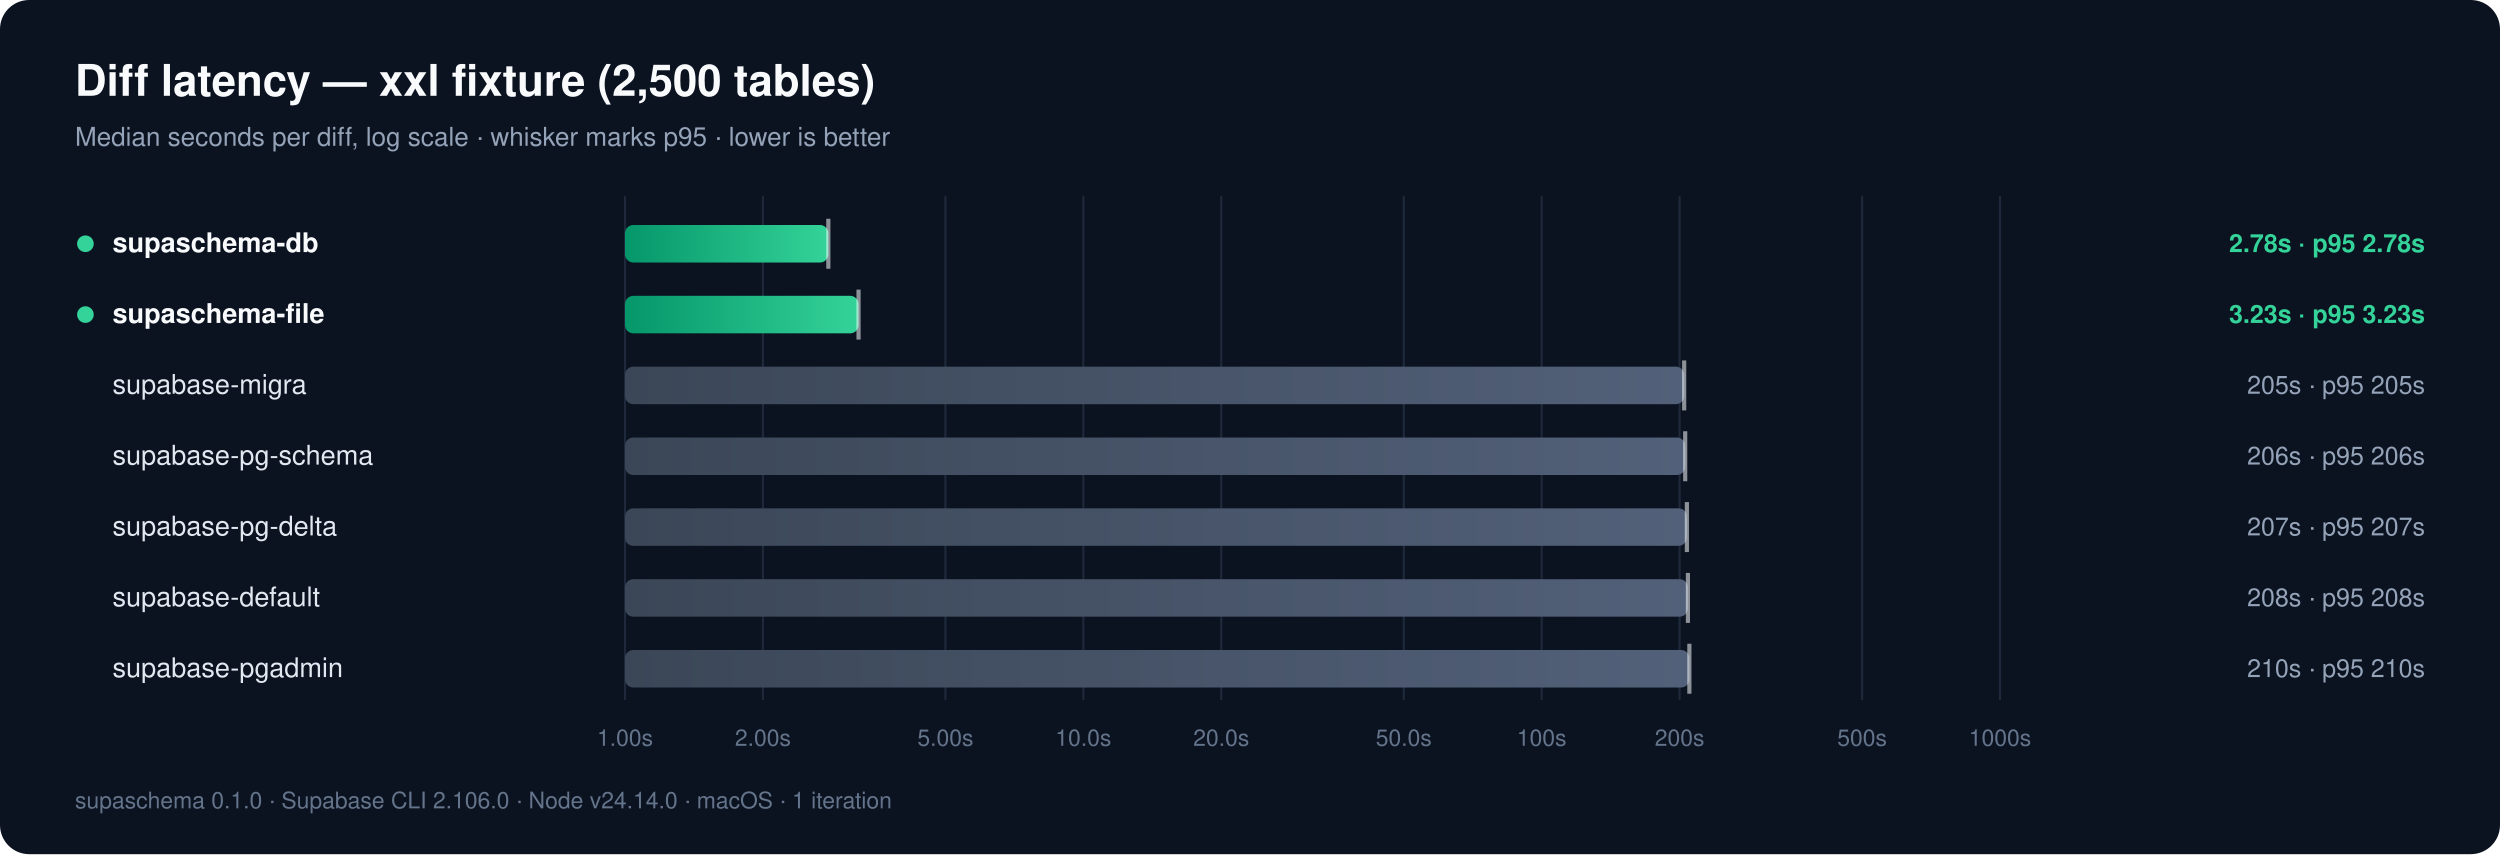
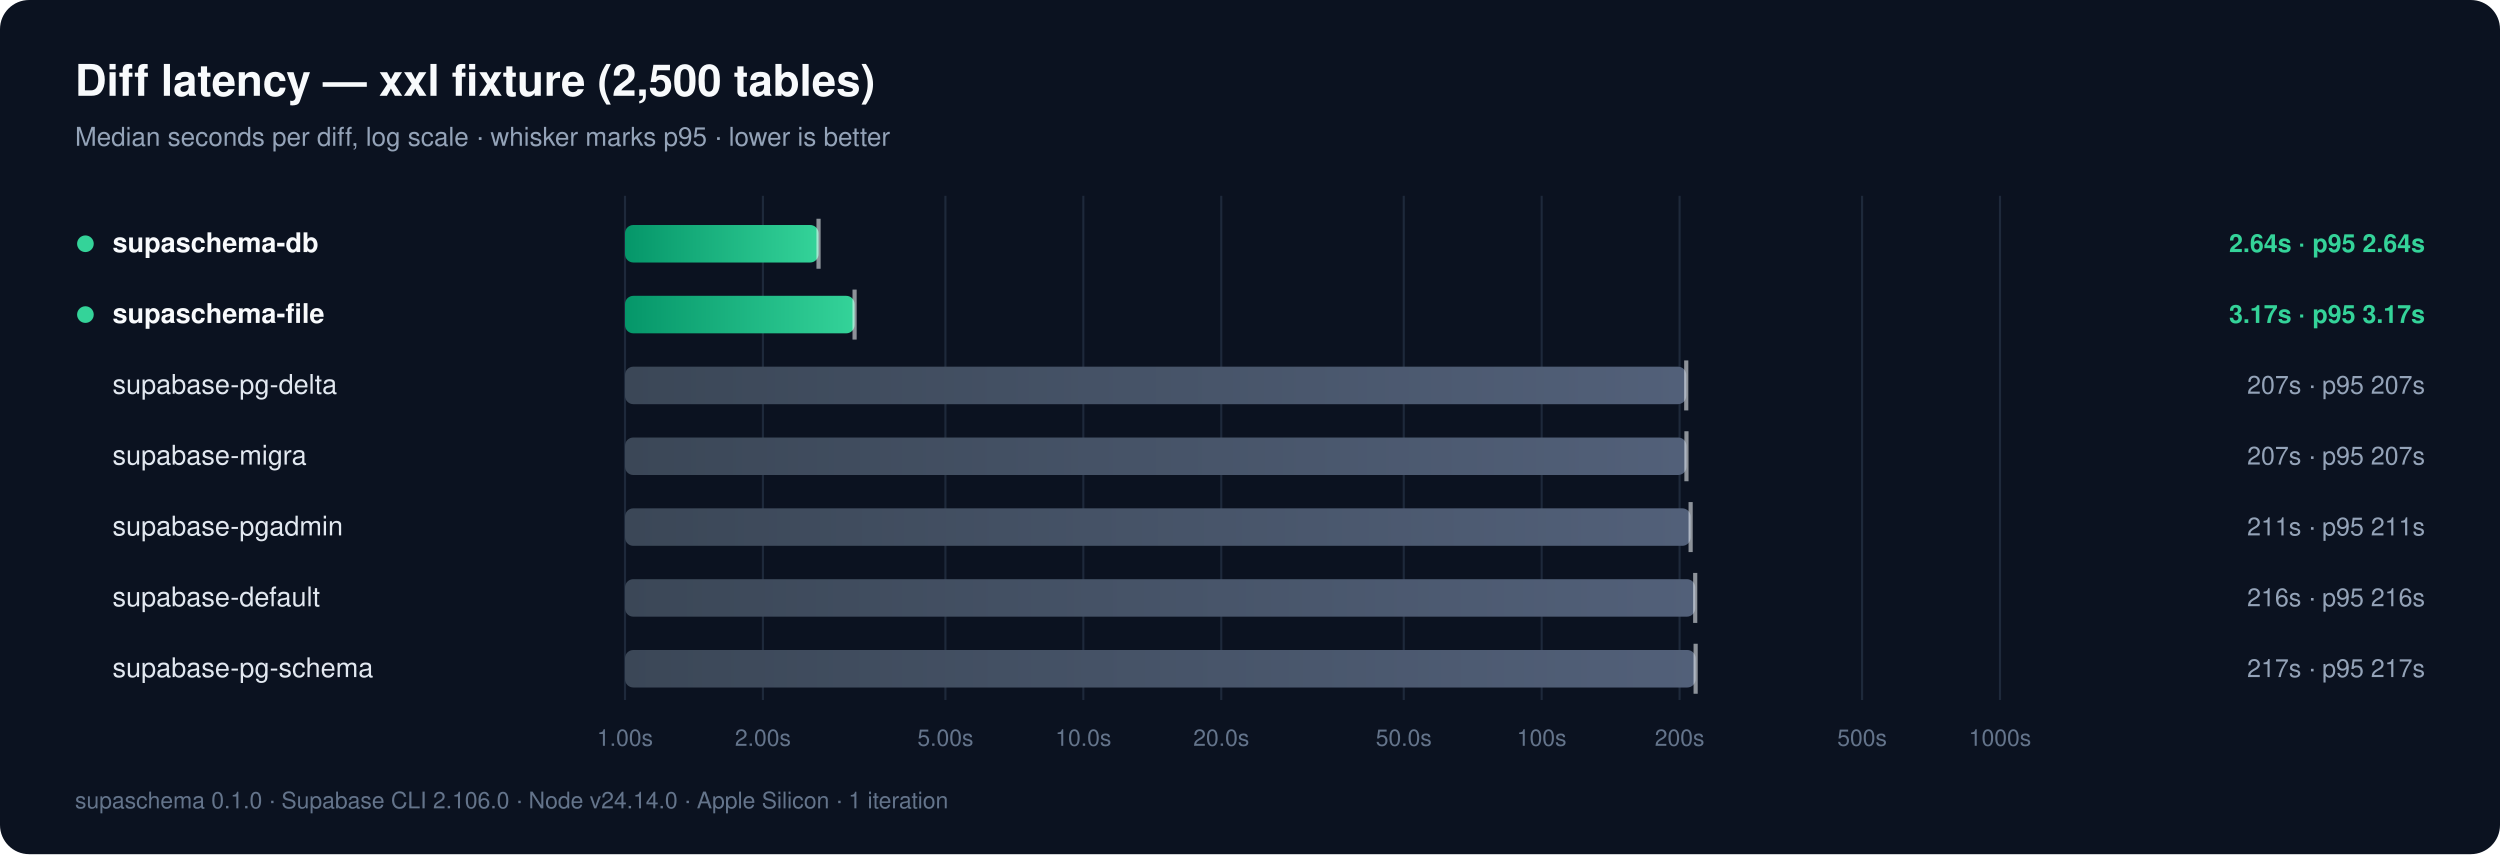
<svg xmlns="http://www.w3.org/2000/svg" width="1200" height="410" viewBox="0 0 1200 410" role="img">
  <defs>
    <linearGradient id="supaGradient" x1="0" y1="0" x2="1" y2="0">
      <stop offset="0%" stop-color="#059669" />
      <stop offset="100%" stop-color="#34d399" />
    </linearGradient>
    <linearGradient id="slateGradient" x1="0" y1="0" x2="1" y2="0">
      <stop offset="0%" stop-color="#3b4757" />
      <stop offset="100%" stop-color="#526079" />
    </linearGradient>
  </defs>
  <rect width="100%" height="100%" rx="14" fill="#0b1220" />
  <text x="36.0" y="46.0" fill="#f8fafc" font-family="ui-sans-serif, system-ui, 'Segoe UI', Helvetica, Arial, sans-serif" font-size="21" font-weight="700">Diff latency — xxl fixture (2,500 tables)</text>
  <text x="36.0" y="70.0" fill="#94a3b8" font-family="ui-sans-serif, system-ui, 'Segoe UI', Helvetica, Arial, sans-serif" font-size="12.5" font-weight="400">Median seconds per diff, log scale · whisker marks p95 · lower is better</text>
  <line x1="300.0" y1="94" x2="300.0" y2="336" stroke="#1e293b" stroke-width="1" />
  <text x="300.0" y="358.0" fill="#64748b" font-family="ui-sans-serif, system-ui, 'Segoe UI', Helvetica, Arial, sans-serif" font-size="11" font-weight="400" text-anchor="middle">1.00s</text>
  <line x1="366.2" y1="94" x2="366.2" y2="336" stroke="#1e293b" stroke-width="1" />
  <text x="366.2" y="358.0" fill="#64748b" font-family="ui-sans-serif, system-ui, 'Segoe UI', Helvetica, Arial, sans-serif" font-size="11" font-weight="400" text-anchor="middle">2.00s</text>
  <line x1="453.8" y1="94" x2="453.8" y2="336" stroke="#1e293b" stroke-width="1" />
  <text x="453.8" y="358.0" fill="#64748b" font-family="ui-sans-serif, system-ui, 'Segoe UI', Helvetica, Arial, sans-serif" font-size="11" font-weight="400" text-anchor="middle">5.00s</text>
  <line x1="520.0" y1="94" x2="520.0" y2="336" stroke="#1e293b" stroke-width="1" />
  <text x="520.0" y="358.0" fill="#64748b" font-family="ui-sans-serif, system-ui, 'Segoe UI', Helvetica, Arial, sans-serif" font-size="11" font-weight="400" text-anchor="middle">10.0s</text>
  <line x1="586.2" y1="94" x2="586.2" y2="336" stroke="#1e293b" stroke-width="1" />
  <text x="586.2" y="358.0" fill="#64748b" font-family="ui-sans-serif, system-ui, 'Segoe UI', Helvetica, Arial, sans-serif" font-size="11" font-weight="400" text-anchor="middle">20.0s</text>
  <line x1="673.8" y1="94" x2="673.8" y2="336" stroke="#1e293b" stroke-width="1" />
  <text x="673.8" y="358.0" fill="#64748b" font-family="ui-sans-serif, system-ui, 'Segoe UI', Helvetica, Arial, sans-serif" font-size="11" font-weight="400" text-anchor="middle">50.0s</text>
  <line x1="740.0" y1="94" x2="740.0" y2="336" stroke="#1e293b" stroke-width="1" />
  <text x="740.0" y="358.0" fill="#64748b" font-family="ui-sans-serif, system-ui, 'Segoe UI', Helvetica, Arial, sans-serif" font-size="11" font-weight="400" text-anchor="middle">100s</text>
  <line x1="806.2" y1="94" x2="806.2" y2="336" stroke="#1e293b" stroke-width="1" />
  <text x="806.2" y="358.0" fill="#64748b" font-family="ui-sans-serif, system-ui, 'Segoe UI', Helvetica, Arial, sans-serif" font-size="11" font-weight="400" text-anchor="middle">200s</text>
  <line x1="893.8" y1="94" x2="893.8" y2="336" stroke="#1e293b" stroke-width="1" />
  <text x="893.8" y="358.0" fill="#64748b" font-family="ui-sans-serif, system-ui, 'Segoe UI', Helvetica, Arial, sans-serif" font-size="11" font-weight="400" text-anchor="middle">500s</text>
  <line x1="960.0" y1="94" x2="960.0" y2="336" stroke="#1e293b" stroke-width="1" />
  <text x="960.0" y="358.0" fill="#64748b" font-family="ui-sans-serif, system-ui, 'Segoe UI', Helvetica, Arial, sans-serif" font-size="11" font-weight="400" text-anchor="middle">1000s</text>
  <circle cx="41" cy="117" r="4" fill="#34d399" />
  <text x="54.0" y="121.0" fill="#f8fafc" font-family="ui-sans-serif, system-ui, 'Segoe UI', Helvetica, Arial, sans-serif" font-size="13" font-weight="650">supaschema-db</text>
-   <rect x="300" y="108" width="97.6" height="18" rx="4" fill="url(#supaGradient)" />
-   <line x1="397.6" y1="105" x2="397.6" y2="129" stroke="#f8fafc" stroke-opacity="0.55" stroke-width="2" />
-   <text x="1164.0" y="121.0" fill="#34d399" font-family="ui-sans-serif, system-ui, 'Segoe UI', Helvetica, Arial, sans-serif" font-size="12" font-weight="650" text-anchor="end">2.78s  ·  p95 2.78s</text>
+   <rect x="300" y="108" width="92.9" height="18" rx="4" fill="url(#supaGradient)" />
+   <line x1="392.9" y1="105" x2="392.9" y2="129" stroke="#f8fafc" stroke-opacity="0.55" stroke-width="2" />
+   <text x="1164.0" y="121.0" fill="#34d399" font-family="ui-sans-serif, system-ui, 'Segoe UI', Helvetica, Arial, sans-serif" font-size="12" font-weight="650" text-anchor="end">2.64s  ·  p95 2.64s</text>
  <circle cx="41" cy="151" r="4" fill="#34d399" />
  <text x="54.0" y="155.0" fill="#f8fafc" font-family="ui-sans-serif, system-ui, 'Segoe UI', Helvetica, Arial, sans-serif" font-size="13" font-weight="650">supaschema-file</text>
-   <rect x="300" y="142" width="112.1" height="18" rx="4" fill="url(#supaGradient)" />
-   <line x1="412.1" y1="139" x2="412.1" y2="163" stroke="#f8fafc" stroke-opacity="0.55" stroke-width="2" />
-   <text x="1164.0" y="155.0" fill="#34d399" font-family="ui-sans-serif, system-ui, 'Segoe UI', Helvetica, Arial, sans-serif" font-size="12" font-weight="650" text-anchor="end">3.23s  ·  p95 3.23s</text>
-   <text x="54.0" y="189.0" fill="#e2e8f0" font-family="ui-sans-serif, system-ui, 'Segoe UI', Helvetica, Arial, sans-serif" font-size="13" font-weight="450">supabase-migra</text>
-   <rect x="300" y="176" width="508.4" height="18" rx="4" fill="url(#slateGradient)" />
-   <line x1="808.4" y1="173" x2="808.4" y2="197" stroke="#f8fafc" stroke-opacity="0.55" stroke-width="2" />
-   <text x="1164.0" y="189.0" fill="#94a3b8" font-family="ui-sans-serif, system-ui, 'Segoe UI', Helvetica, Arial, sans-serif" font-size="12" font-weight="450" text-anchor="end">205s  ·  p95 205s</text>
-   <text x="54.0" y="223.0" fill="#e2e8f0" font-family="ui-sans-serif, system-ui, 'Segoe UI', Helvetica, Arial, sans-serif" font-size="13" font-weight="450">supabase-pg-schema</text>
-   <rect x="300" y="210" width="508.9" height="18" rx="4" fill="url(#slateGradient)" />
-   <line x1="808.9" y1="207" x2="808.9" y2="231" stroke="#f8fafc" stroke-opacity="0.55" stroke-width="2" />
-   <text x="1164.0" y="223.0" fill="#94a3b8" font-family="ui-sans-serif, system-ui, 'Segoe UI', Helvetica, Arial, sans-serif" font-size="12" font-weight="450" text-anchor="end">206s  ·  p95 206s</text>
-   <text x="54.0" y="257.0" fill="#e2e8f0" font-family="ui-sans-serif, system-ui, 'Segoe UI', Helvetica, Arial, sans-serif" font-size="13" font-weight="450">supabase-pg-delta</text>
-   <rect x="300" y="244" width="509.7" height="18" rx="4" fill="url(#slateGradient)" />
-   <line x1="809.7" y1="241" x2="809.7" y2="265" stroke="#f8fafc" stroke-opacity="0.55" stroke-width="2" />
-   <text x="1164.0" y="257.0" fill="#94a3b8" font-family="ui-sans-serif, system-ui, 'Segoe UI', Helvetica, Arial, sans-serif" font-size="12" font-weight="450" text-anchor="end">207s  ·  p95 207s</text>
+   <rect x="300" y="142" width="110.2" height="18" rx="4" fill="url(#supaGradient)" />
+   <line x1="410.2" y1="139" x2="410.2" y2="163" stroke="#f8fafc" stroke-opacity="0.55" stroke-width="2" />
+   <text x="1164.0" y="155.0" fill="#34d399" font-family="ui-sans-serif, system-ui, 'Segoe UI', Helvetica, Arial, sans-serif" font-size="12" font-weight="650" text-anchor="end">3.17s  ·  p95 3.17s</text>
+   <text x="54.0" y="189.0" fill="#e2e8f0" font-family="ui-sans-serif, system-ui, 'Segoe UI', Helvetica, Arial, sans-serif" font-size="13" font-weight="450">supabase-pg-delta</text>
+   <rect x="300" y="176" width="509.4" height="18" rx="4" fill="url(#slateGradient)" />
+   <line x1="809.4" y1="173" x2="809.4" y2="197" stroke="#f8fafc" stroke-opacity="0.55" stroke-width="2" />
+   <text x="1164.0" y="189.0" fill="#94a3b8" font-family="ui-sans-serif, system-ui, 'Segoe UI', Helvetica, Arial, sans-serif" font-size="12" font-weight="450" text-anchor="end">207s  ·  p95 207s</text>
+   <text x="54.0" y="223.0" fill="#e2e8f0" font-family="ui-sans-serif, system-ui, 'Segoe UI', Helvetica, Arial, sans-serif" font-size="13" font-weight="450">supabase-migra</text>
+   <rect x="300" y="210" width="509.5" height="18" rx="4" fill="url(#slateGradient)" />
+   <line x1="809.5" y1="207" x2="809.5" y2="231" stroke="#f8fafc" stroke-opacity="0.55" stroke-width="2" />
+   <text x="1164.0" y="223.0" fill="#94a3b8" font-family="ui-sans-serif, system-ui, 'Segoe UI', Helvetica, Arial, sans-serif" font-size="12" font-weight="450" text-anchor="end">207s  ·  p95 207s</text>
+   <text x="54.0" y="257.0" fill="#e2e8f0" font-family="ui-sans-serif, system-ui, 'Segoe UI', Helvetica, Arial, sans-serif" font-size="13" font-weight="450">supabase-pgadmin</text>
+   <rect x="300" y="244" width="511.5" height="18" rx="4" fill="url(#slateGradient)" />
+   <line x1="811.5" y1="241" x2="811.5" y2="265" stroke="#f8fafc" stroke-opacity="0.55" stroke-width="2" />
+   <text x="1164.0" y="257.0" fill="#94a3b8" font-family="ui-sans-serif, system-ui, 'Segoe UI', Helvetica, Arial, sans-serif" font-size="12" font-weight="450" text-anchor="end">211s  ·  p95 211s</text>
  <text x="54.0" y="291.0" fill="#e2e8f0" font-family="ui-sans-serif, system-ui, 'Segoe UI', Helvetica, Arial, sans-serif" font-size="13" font-weight="450">supabase-default</text>
-   <rect x="300" y="278" width="510.2" height="18" rx="4" fill="url(#slateGradient)" />
-   <line x1="810.2" y1="275" x2="810.2" y2="299" stroke="#f8fafc" stroke-opacity="0.55" stroke-width="2" />
-   <text x="1164.0" y="291.0" fill="#94a3b8" font-family="ui-sans-serif, system-ui, 'Segoe UI', Helvetica, Arial, sans-serif" font-size="12" font-weight="450" text-anchor="end">208s  ·  p95 208s</text>
-   <text x="54.0" y="325.0" fill="#e2e8f0" font-family="ui-sans-serif, system-ui, 'Segoe UI', Helvetica, Arial, sans-serif" font-size="13" font-weight="450">supabase-pgadmin</text>
-   <rect x="300" y="312" width="510.9" height="18" rx="4" fill="url(#slateGradient)" />
-   <line x1="810.9" y1="309" x2="810.9" y2="333" stroke="#f8fafc" stroke-opacity="0.55" stroke-width="2" />
-   <text x="1164.0" y="325.0" fill="#94a3b8" font-family="ui-sans-serif, system-ui, 'Segoe UI', Helvetica, Arial, sans-serif" font-size="12" font-weight="450" text-anchor="end">210s  ·  p95 210s</text>
-   <text x="36.0" y="388.0" fill="#64748b" font-family="ui-sans-serif, system-ui, 'Segoe UI', Helvetica, Arial, sans-serif" font-size="11" font-weight="400">supaschema 0.1.0  ·  Supabase CLI 2.106.0  ·  Node v24.14.0  ·  macOS  ·  1 iteration</text>
+   <rect x="300" y="278" width="513.7" height="18" rx="4" fill="url(#slateGradient)" />
+   <line x1="813.7" y1="275" x2="813.7" y2="299" stroke="#f8fafc" stroke-opacity="0.55" stroke-width="2" />
+   <text x="1164.0" y="291.0" fill="#94a3b8" font-family="ui-sans-serif, system-ui, 'Segoe UI', Helvetica, Arial, sans-serif" font-size="12" font-weight="450" text-anchor="end">216s  ·  p95 216s</text>
+   <text x="54.0" y="325.0" fill="#e2e8f0" font-family="ui-sans-serif, system-ui, 'Segoe UI', Helvetica, Arial, sans-serif" font-size="13" font-weight="450">supabase-pg-schema</text>
+   <rect x="300" y="312" width="513.9" height="18" rx="4" fill="url(#slateGradient)" />
+   <line x1="813.9" y1="309" x2="813.9" y2="333" stroke="#f8fafc" stroke-opacity="0.55" stroke-width="2" />
+   <text x="1164.0" y="325.0" fill="#94a3b8" font-family="ui-sans-serif, system-ui, 'Segoe UI', Helvetica, Arial, sans-serif" font-size="12" font-weight="450" text-anchor="end">217s  ·  p95 217s</text>
+   <text x="36.0" y="388.0" fill="#64748b" font-family="ui-sans-serif, system-ui, 'Segoe UI', Helvetica, Arial, sans-serif" font-size="11" font-weight="400">supaschema 0.1.0  ·  Supabase CLI 2.106.0  ·  Node v24.14.0  ·  Apple Silicon  ·  1 iteration</text>
</svg>
